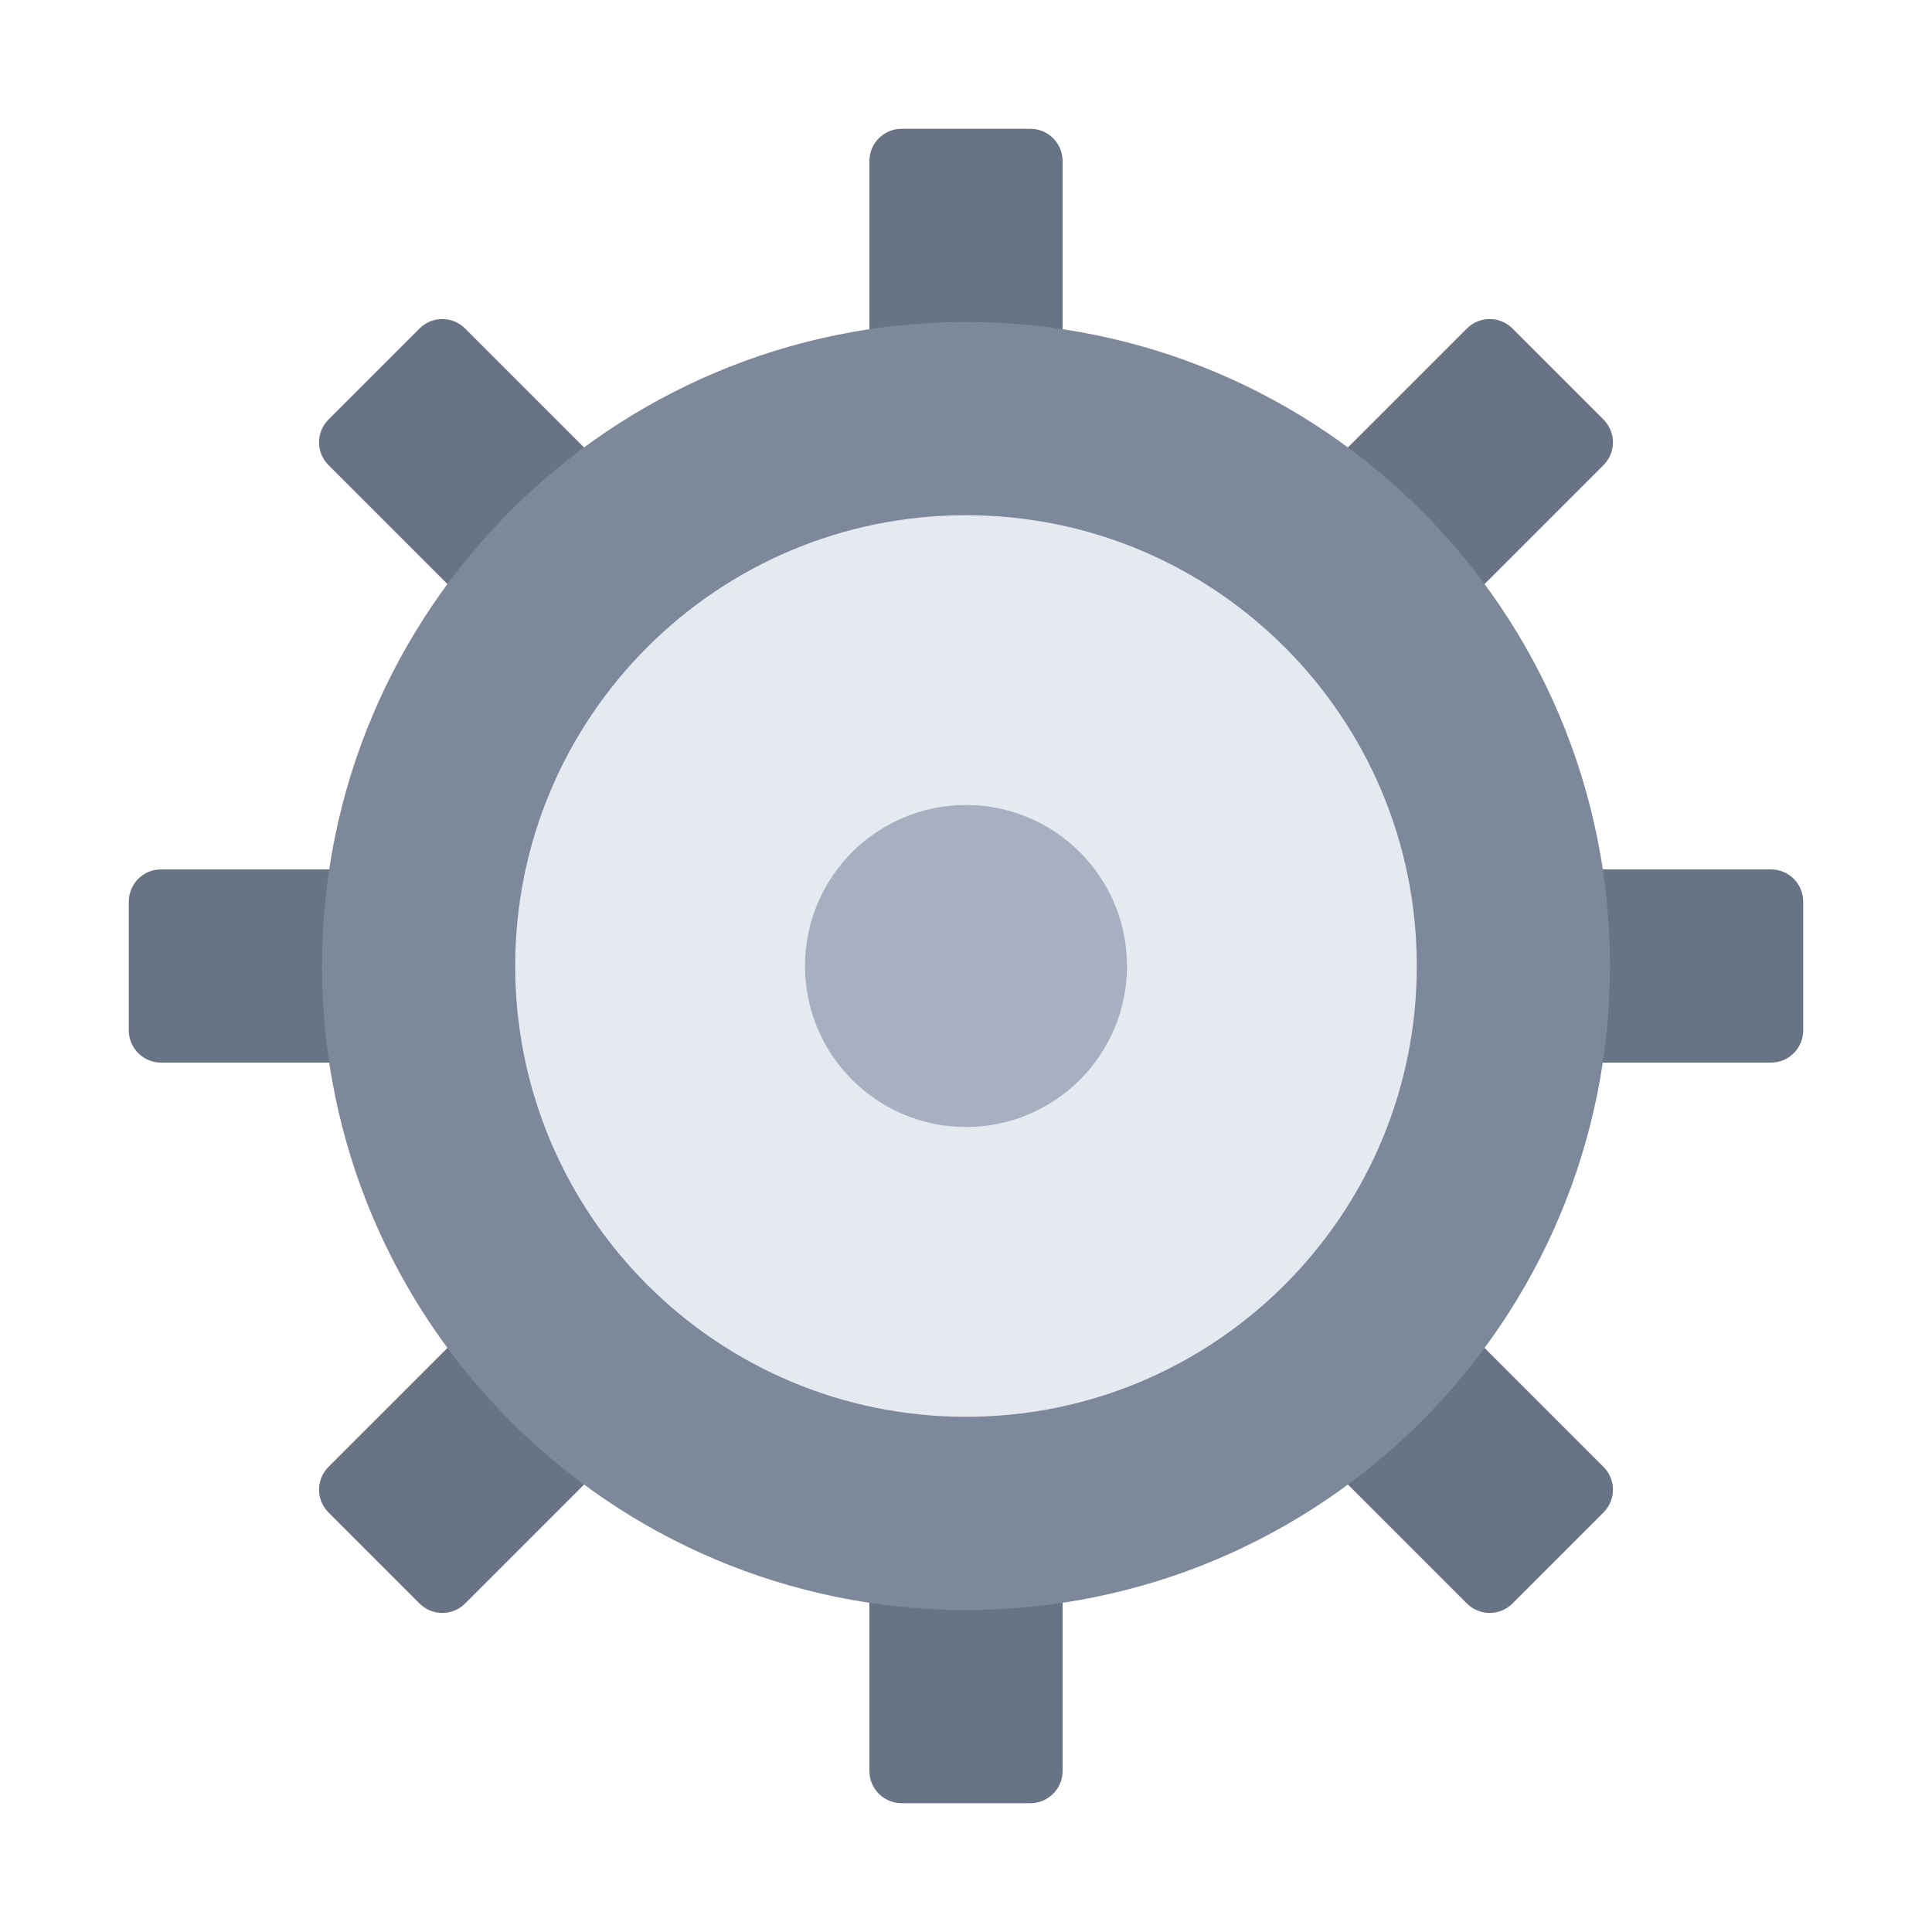
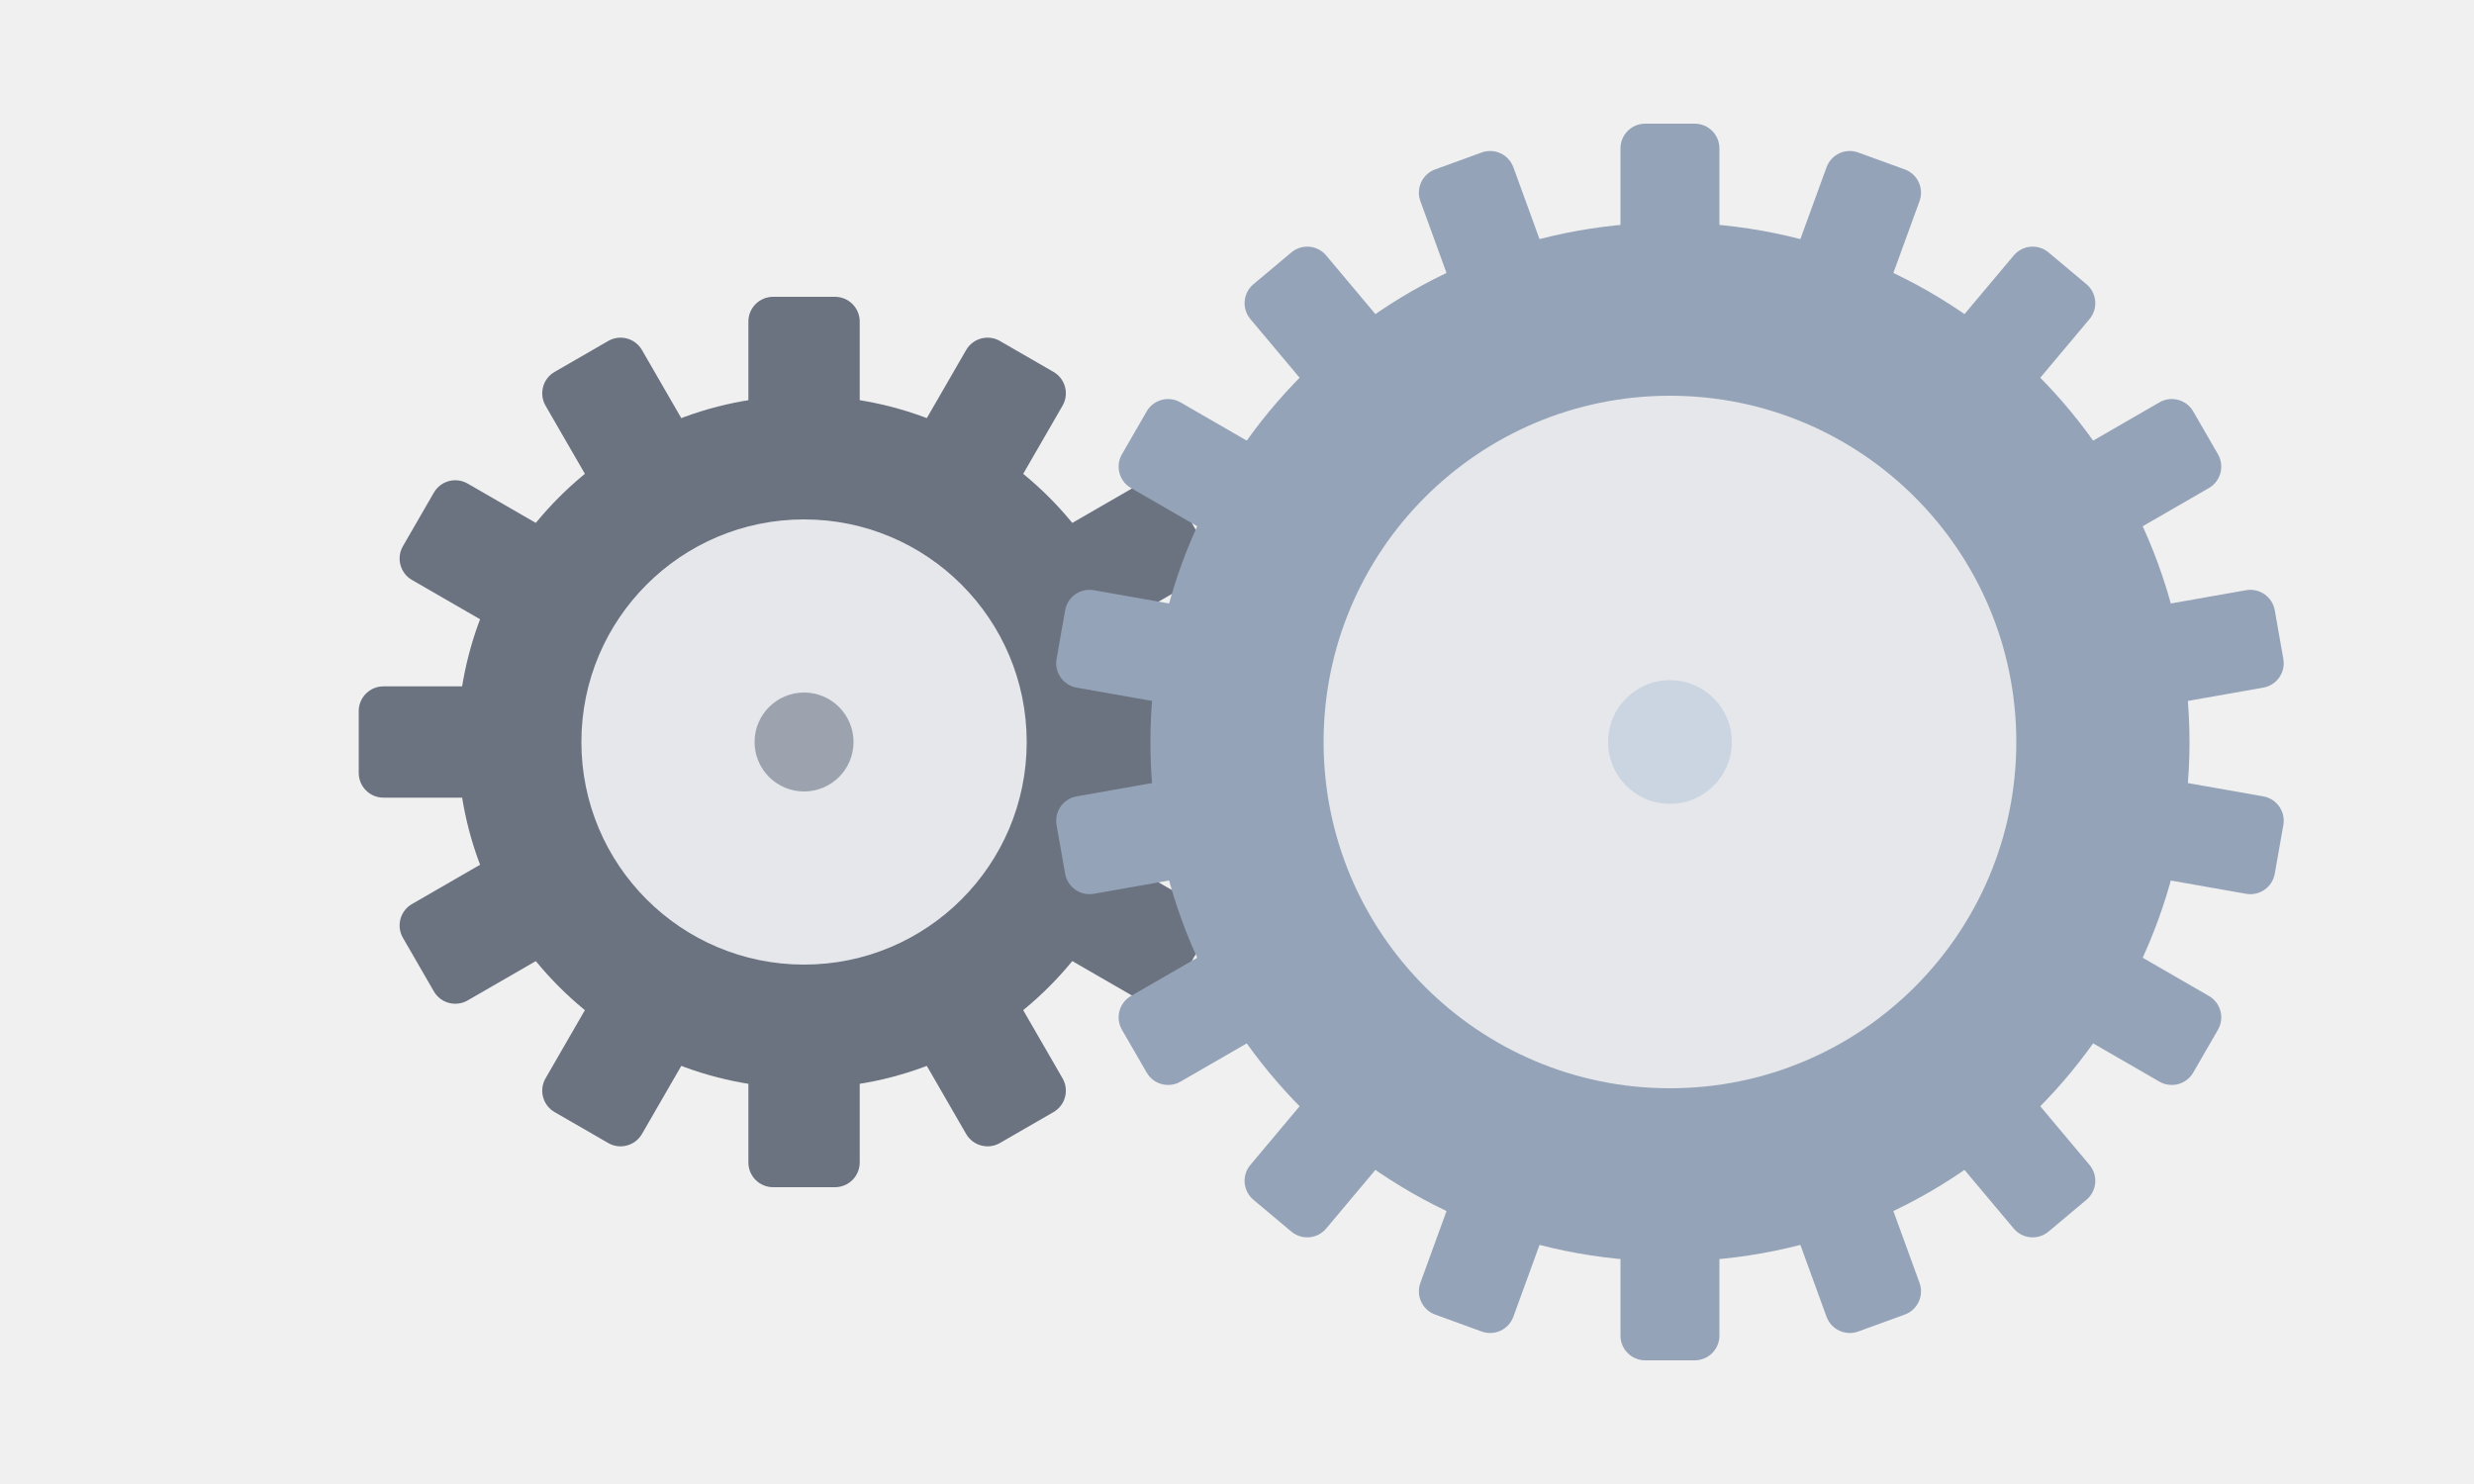
- <svg xmlns="http://www.w3.org/2000/svg" viewBox="0 0 120 120" role="img" aria-label="Engrenage qui tourne">
+ <svg xmlns="http://www.w3.org/2000/svg" viewBox="0 0 200 120" role="img" aria-label="Deux engrenages imbriqués animés">
  <defs>
    <style>
-       .metal { fill:#697386; }
-       .hub { fill:#A7B0C0; }
-       .bg { fill:#ffffff; }
+       .bg { fill: none; }
+       .steel { fill: #6b7280; }      /* gris doux */
+       .steel2 { fill: #94a3b8; }     /* gris clair pour contraste */
+       .hub { fill: #e5e7eb; }
+       .tooth { rx: 2; }
    </style>
+     <g id="gear12">
+       <circle r="28" class="steel" />
+       <circle r="18" class="hub" />
+       <g>
+         <rect class="steel tooth" x="-4.5" y="-36" width="9" height="12" />
+         <g transform="rotate(30)">
+           <rect class="steel tooth" x="-4.5" y="-36" width="9" height="12" />
+         </g>
+         <g transform="rotate(60)">
+           <rect class="steel tooth" x="-4.5" y="-36" width="9" height="12" />
+         </g>
+         <g transform="rotate(90)">
+           <rect class="steel tooth" x="-4.5" y="-36" width="9" height="12" />
+         </g>
+         <g transform="rotate(120)">
+           <rect class="steel tooth" x="-4.5" y="-36" width="9" height="12" />
+         </g>
+         <g transform="rotate(150)">
+           <rect class="steel tooth" x="-4.5" y="-36" width="9" height="12" />
+         </g>
+         <g transform="rotate(180)">
+           <rect class="steel tooth" x="-4.5" y="-36" width="9" height="12" />
+         </g>
+         <g transform="rotate(210)">
+           <rect class="steel tooth" x="-4.5" y="-36" width="9" height="12" />
+         </g>
+         <g transform="rotate(240)">
+           <rect class="steel tooth" x="-4.5" y="-36" width="9" height="12" />
+         </g>
+         <g transform="rotate(270)">
+           <rect class="steel tooth" x="-4.5" y="-36" width="9" height="12" />
+         </g>
+         <g transform="rotate(300)">
+           <rect class="steel tooth" x="-4.5" y="-36" width="9" height="12" />
+         </g>
+         <g transform="rotate(330)">
+           <rect class="steel tooth" x="-4.5" y="-36" width="9" height="12" />
+         </g>
+       </g>
+       <circle r="4" fill="#9ca3af" />
+     </g>
+     <g id="gear18">
+       <circle r="42" class="steel2" />
+       <circle r="28" class="hub" />
+       <g>
+         <rect class="steel2 tooth" x="-4" y="-50" width="8" height="14" />
+         <g transform="rotate(20)">
+           <rect class="steel2 tooth" x="-4" y="-50" width="8" height="14" />
+         </g>
+         <g transform="rotate(40)">
+           <rect class="steel2 tooth" x="-4" y="-50" width="8" height="14" />
+         </g>
+         <g transform="rotate(60)">
+           <rect class="steel2 tooth" x="-4" y="-50" width="8" height="14" />
+         </g>
+         <g transform="rotate(80)">
+           <rect class="steel2 tooth" x="-4" y="-50" width="8" height="14" />
+         </g>
+         <g transform="rotate(100)">
+           <rect class="steel2 tooth" x="-4" y="-50" width="8" height="14" />
+         </g>
+         <g transform="rotate(120)">
+           <rect class="steel2 tooth" x="-4" y="-50" width="8" height="14" />
+         </g>
+         <g transform="rotate(140)">
+           <rect class="steel2 tooth" x="-4" y="-50" width="8" height="14" />
+         </g>
+         <g transform="rotate(160)">
+           <rect class="steel2 tooth" x="-4" y="-50" width="8" height="14" />
+         </g>
+         <g transform="rotate(180)">
+           <rect class="steel2 tooth" x="-4" y="-50" width="8" height="14" />
+         </g>
+         <g transform="rotate(200)">
+           <rect class="steel2 tooth" x="-4" y="-50" width="8" height="14" />
+         </g>
+         <g transform="rotate(220)">
+           <rect class="steel2 tooth" x="-4" y="-50" width="8" height="14" />
+         </g>
+         <g transform="rotate(240)">
+           <rect class="steel2 tooth" x="-4" y="-50" width="8" height="14" />
+         </g>
+         <g transform="rotate(260)">
+           <rect class="steel2 tooth" x="-4" y="-50" width="8" height="14" />
+         </g>
+         <g transform="rotate(280)">
+           <rect class="steel2 tooth" x="-4" y="-50" width="8" height="14" />
+         </g>
+         <g transform="rotate(300)">
+           <rect class="steel2 tooth" x="-4" y="-50" width="8" height="14" />
+         </g>
+         <g transform="rotate(320)">
+           <rect class="steel2 tooth" x="-4" y="-50" width="8" height="14" />
+         </g>
+         <g transform="rotate(340)">
+           <rect class="steel2 tooth" x="-4" y="-50" width="8" height="14" />
+         </g>
+       </g>
+       <circle r="5" fill="#cbd5e1" />
+     </g>
  </defs>
-   <rect class="bg" width="120" height="120" fill="none" />
-   <g transform="translate(60,60)">
-     <g id="teeth">
-       <rect x="-6" y="-52" width="12" height="16" class="metal" rx="2" />
-       <g transform="rotate(45)">
-         <rect x="-6" y="-52" width="12" height="16" class="metal" rx="2" />
-       </g>
-       <g transform="rotate(90)">
-         <rect x="-6" y="-52" width="12" height="16" class="metal" rx="2" />
-       </g>
-       <g transform="rotate(135)">
-         <rect x="-6" y="-52" width="12" height="16" class="metal" rx="2" />
-       </g>
-       <g transform="rotate(180)">
-         <rect x="-6" y="-52" width="12" height="16" class="metal" rx="2" />
-       </g>
-       <g transform="rotate(225)">
-         <rect x="-6" y="-52" width="12" height="16" class="metal" rx="2" />
-       </g>
-       <g transform="rotate(270)">
-         <rect x="-6" y="-52" width="12" height="16" class="metal" rx="2" />
-       </g>
-       <g transform="rotate(315)">
-         <rect x="-6" y="-52" width="12" height="16" class="metal" rx="2" />
-       </g>
+   <rect class="bg" width="200" height="120" />
+   <g transform="translate(100,60)">
+     <g id="left-gear" transform="translate(-35,0)">
+       <use href="#gear12">
+         <animateTransform attributeName="transform" type="rotate" from="0" to="360" dur="4s" repeatCount="indefinite" />
+       </use>
    </g>
-     <circle r="40" fill="#7D889B" />
-     <circle r="28" fill="#E5E9F0" />
-     <circle r="10" class="hub" />
-     <animateTransform attributeName="transform" type="rotate" from="0 0 0" to="360 0 0" dur="2s" repeatCount="indefinite" />
+     <g id="right-gear" transform="translate(35,0)">
+       <use href="#gear18">
+         <animateTransform attributeName="transform" type="rotate" from="0" to="-240" dur="4s" repeatCount="indefinite" />
+       </use>
+     </g>
  </g>
</svg>
